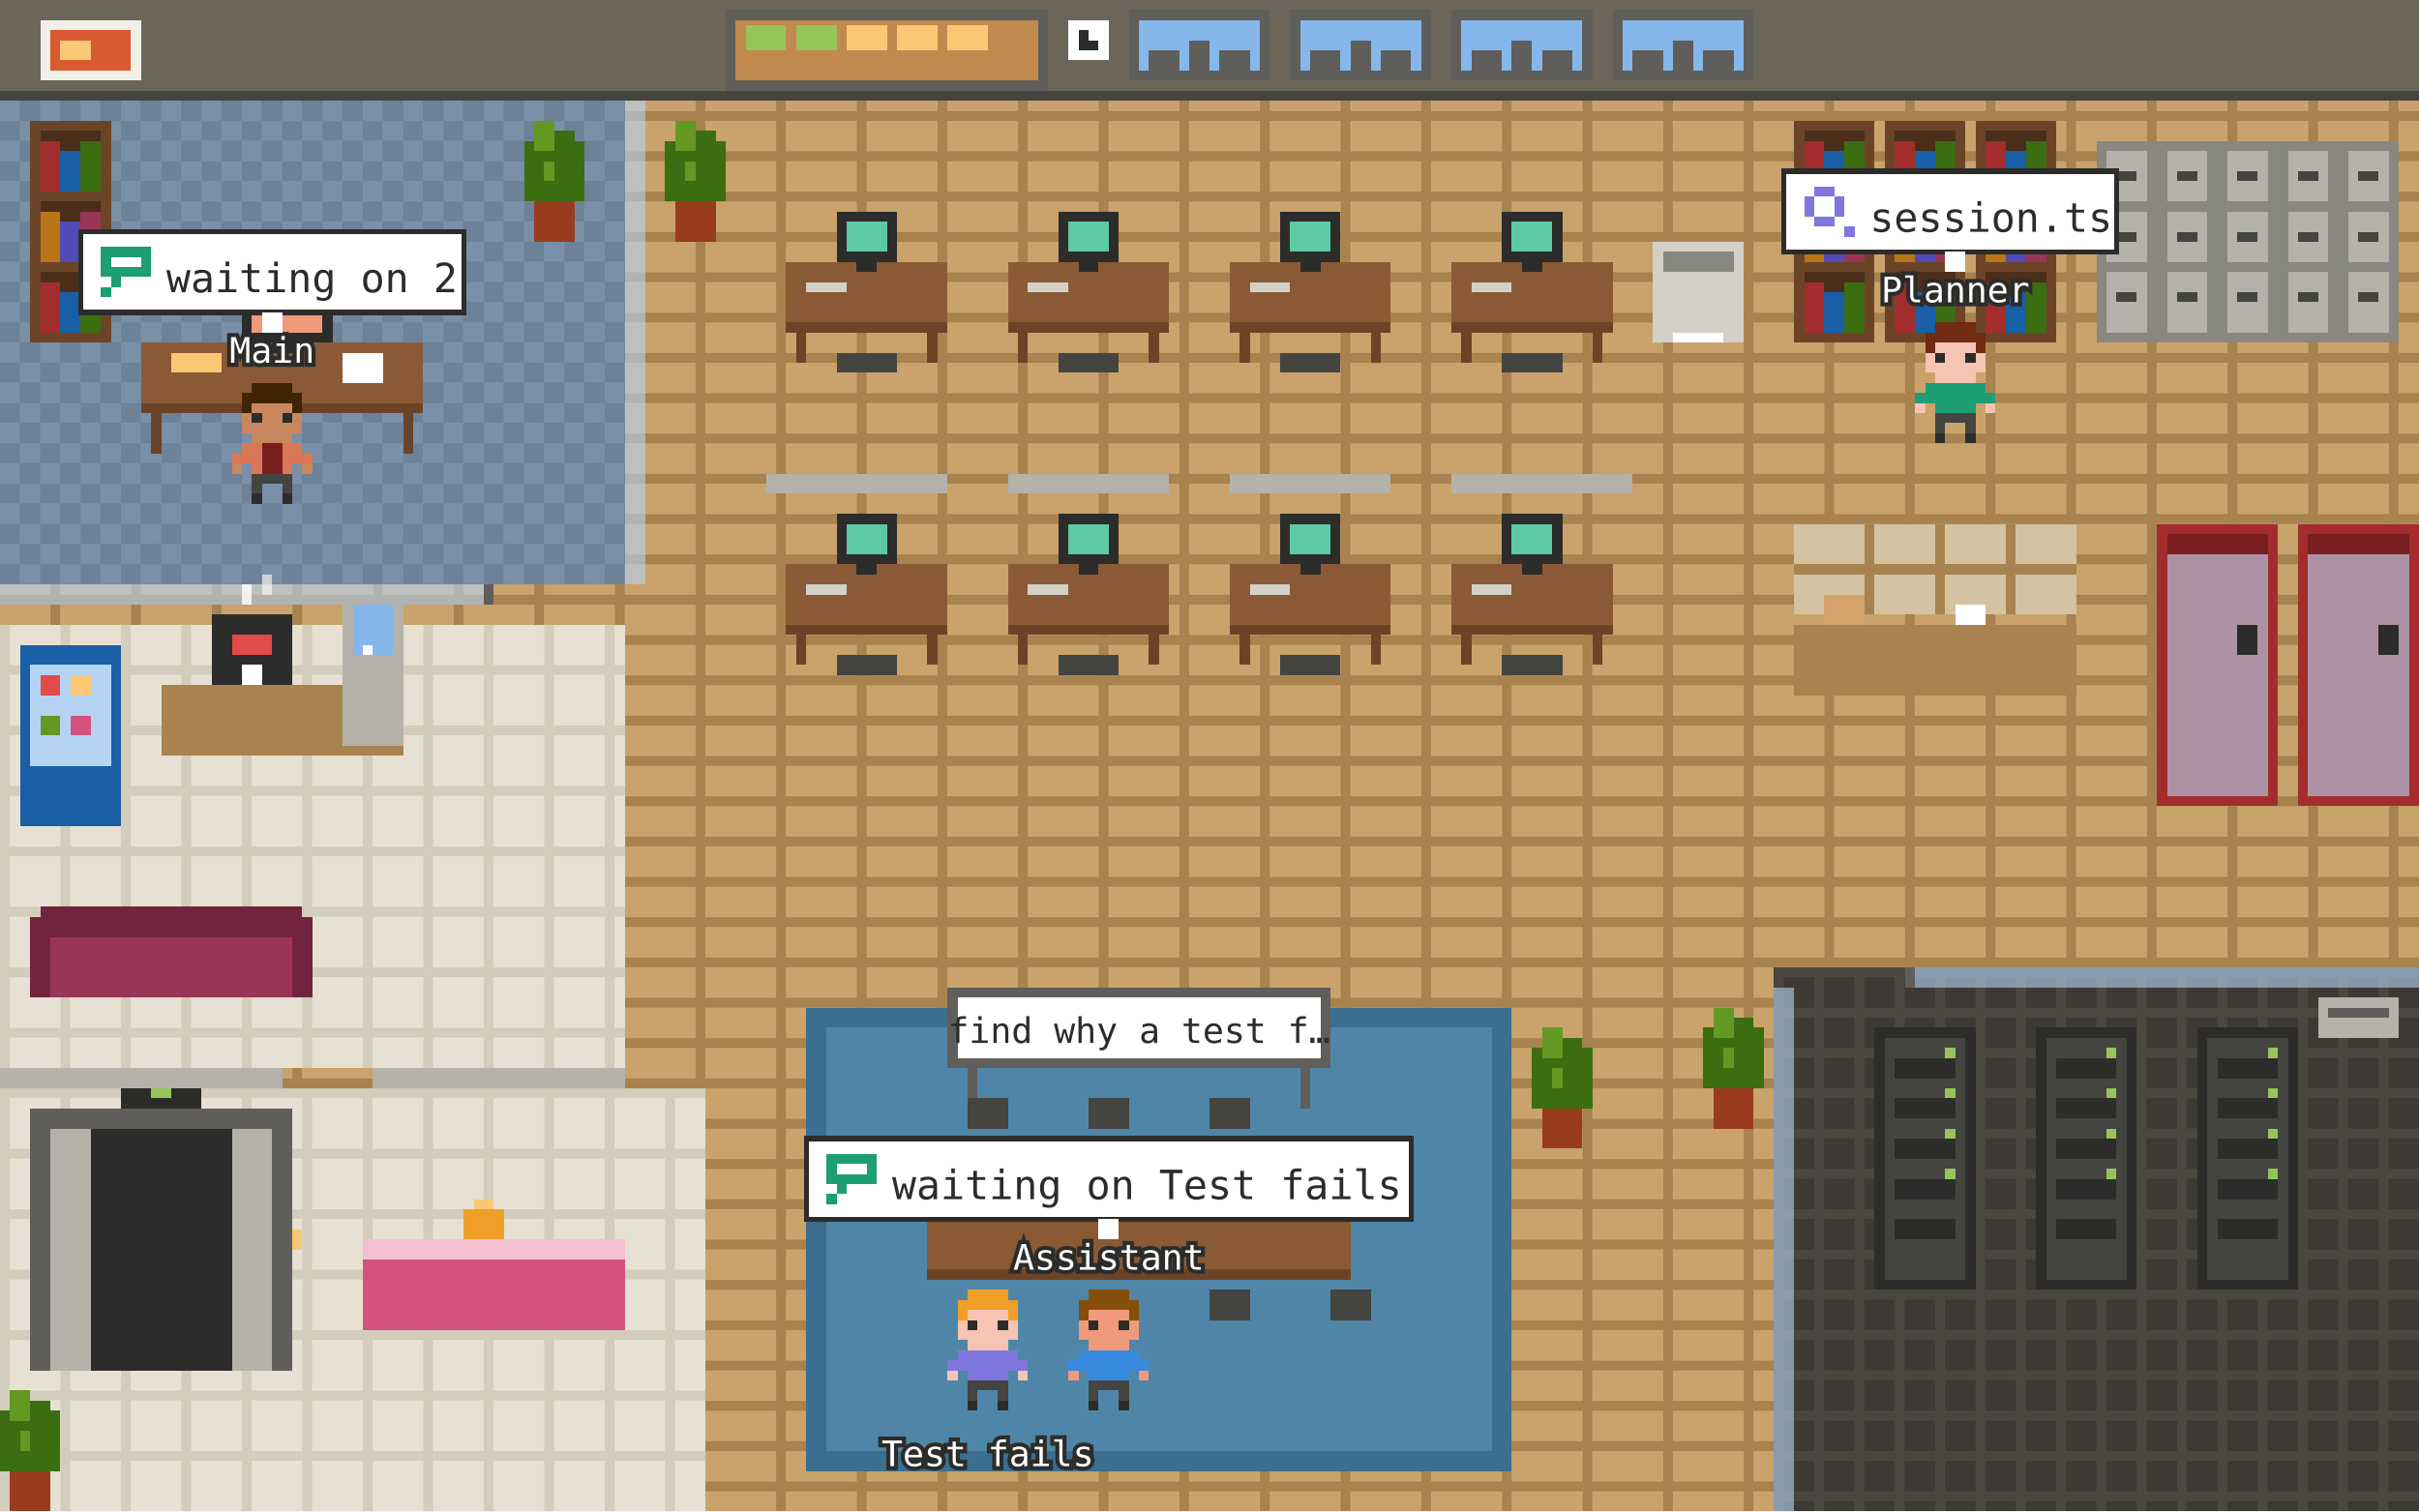
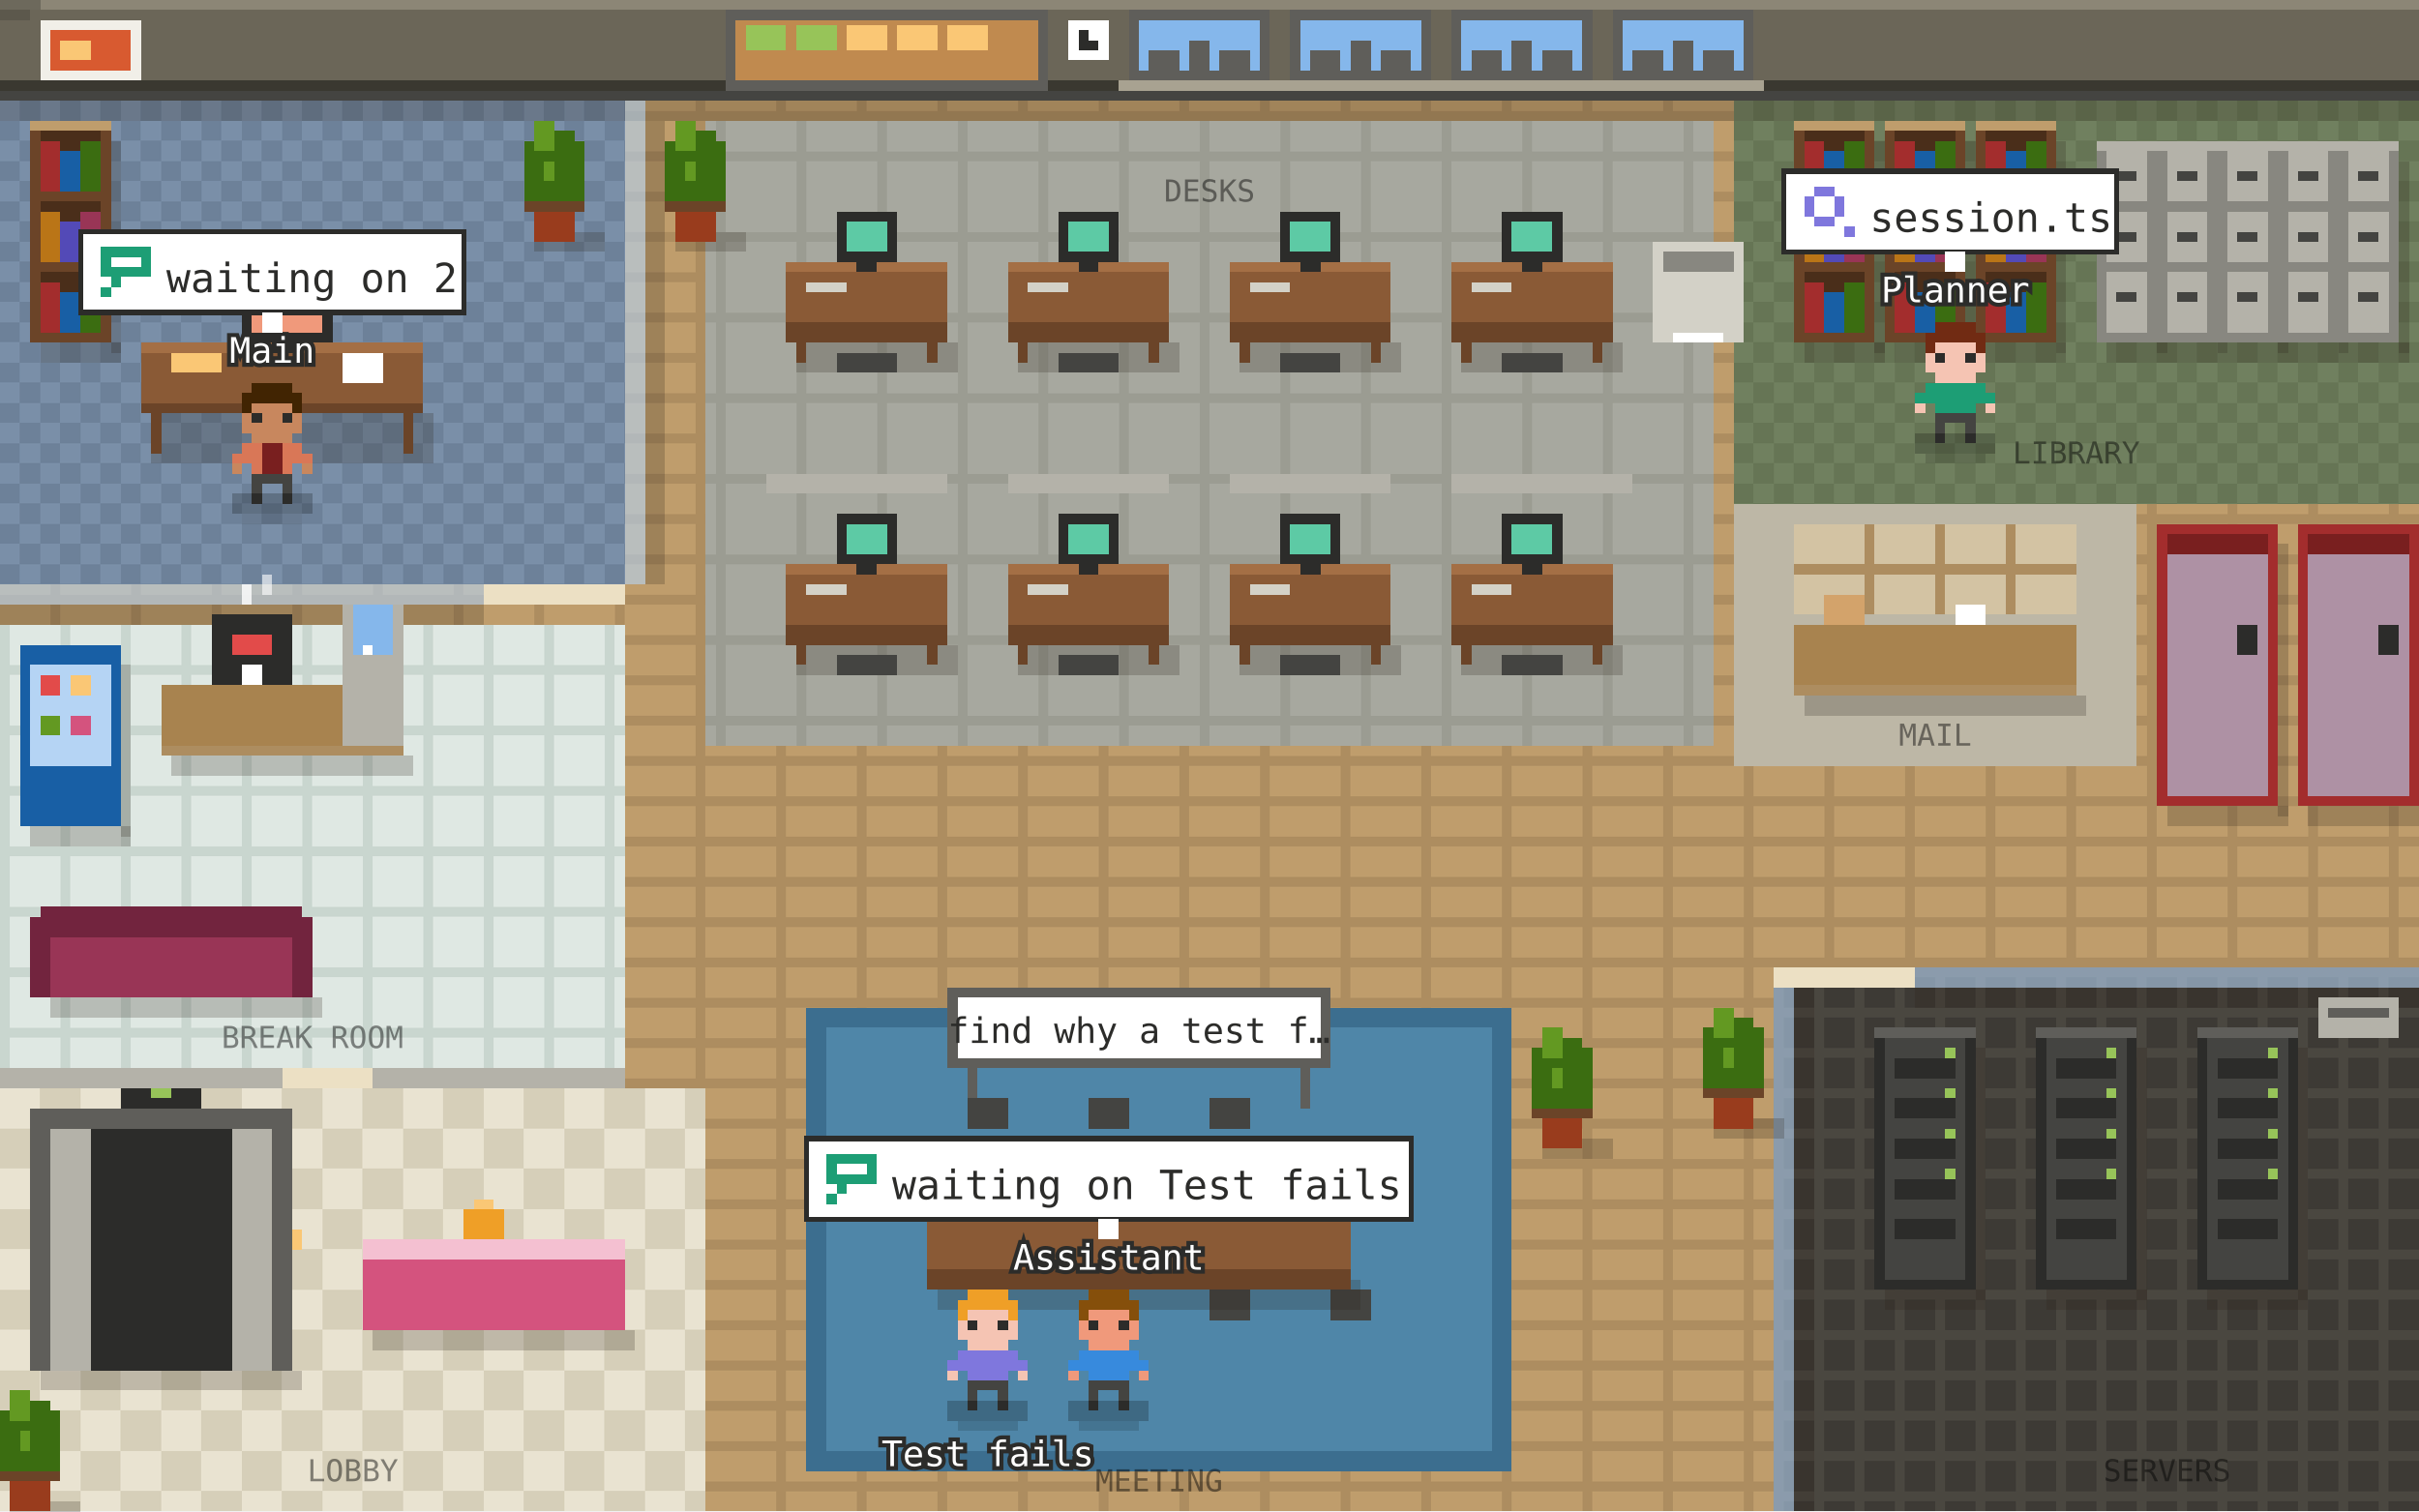
<svg xmlns="http://www.w3.org/2000/svg" viewBox="0 0 240 150" width="960" height="600" shape-rendering="crispEdges" font-family="monospace">
  <defs>
    <pattern id="po-wood" width="8" height="4" patternUnits="userSpaceOnUse">
-       <rect x="0" y="0" width="8" height="4" fill="#c9a36b" />
-       <rect x="0" y="3" width="8" height="1" fill="#a8834f" />
-       <rect x="5" y="0" width="1" height="3" fill="#a8834f" />
+       <rect x="0" y="0" width="8" height="4" fill="#bf9d6c" />
+       <rect x="0" y="3" width="8" height="1" fill="#ad8d60" />
+       <rect x="5" y="0" width="1" height="3" fill="#ad8d60" />
    </pattern>
    <pattern id="po-carpet" width="4" height="4" patternUnits="userSpaceOnUse">
      <rect x="0" y="0" width="4" height="4" fill="#7a8fa8" />
      <rect x="0" y="0" width="2" height="2" fill="#6d8199" />
      <rect x="2" y="2" width="2" height="2" fill="#6d8199" />
    </pattern>
    <pattern id="po-tile" width="6" height="6" patternUnits="userSpaceOnUse">
-       <rect x="0" y="0" width="6" height="6" fill="#e6e1d3" />
-       <rect x="0" y="0" width="6" height="1" fill="#d3cdbb" />
-       <rect x="0" y="0" width="1" height="6" fill="#d3cdbb" />
+       <rect x="0" y="0" width="6" height="6" fill="#dfe8e3" />
+       <rect x="0" y="0" width="6" height="1" fill="#c9d6cf" />
+       <rect x="0" y="0" width="1" height="6" fill="#c9d6cf" />
+     </pattern>
+     <pattern id="po-officefloor" width="8" height="8" patternUnits="userSpaceOnUse">
+       <rect x="0" y="0" width="8" height="8" fill="#a7a89f" />
+       <rect x="0" y="7" width="8" height="1" fill="#9b9c92" />
+       <rect x="7" y="0" width="1" height="8" fill="#9b9c92" />
+     </pattern>
+     <pattern id="po-libraryfloor" width="4" height="4" patternUnits="userSpaceOnUse">
+       <rect x="0" y="0" width="4" height="4" fill="#70805f" />
+       <rect x="0" y="0" width="2" height="2" fill="#667555" />
+       <rect x="2" y="2" width="2" height="2" fill="#667555" />
+     </pattern>
+     <pattern id="po-marble" width="8" height="8" patternUnits="userSpaceOnUse">
+       <rect x="0" y="0" width="8" height="8" fill="#e9e3d1" />
+       <rect x="0" y="0" width="4" height="4" fill="#d6cfb9" />
+       <rect x="4" y="4" width="4" height="4" fill="#d6cfb9" />
    </pattern>
    <pattern id="po-grate" width="4" height="4" patternUnits="userSpaceOnUse">
      <rect x="0" y="0" width="4" height="4" fill="#3d3a35" />
      <rect x="0" y="0" width="4" height="1" fill="#4a4740" />
      <rect x="0" y="0" width="1" height="4" fill="#4a4740" />
    </pattern>
    <g id="po-desk">
+       <rect x="1" y="8" width="16" height="3" fill="#2a2018" fill-opacity="0.22" />
      <rect x="0" y="0" width="16" height="6" fill="#8a5a36" />
-       <rect x="0" y="6" width="16" height="1" fill="#6b4428" />
+       <rect x="0" y="0" width="16" height="1" fill="#a46f45" />
+       <rect x="0" y="6" width="16" height="2" fill="#6b4428" />
      <rect x="1" y="7" width="1" height="3" fill="#6b4428" />
      <rect x="14" y="7" width="1" height="3" fill="#6b4428" />
      <rect x="5" y="-5" width="6" height="5" fill="#2c2c2a" />
      <rect x="6" y="-4" width="4" height="3" fill="#5dcaa5" />
      <rect x="7" y="0" width="2" height="1" fill="#2c2c2a" />
      <rect x="2" y="2" width="4" height="1" fill="#d3d1c7" />
    </g>
    <g id="po-cab">
+       <rect x="1" y="20" width="6" height="2" fill="#2a2018" fill-opacity="0.22" />
+       <rect x="6" y="2" width="1" height="19" fill="#2a2018" fill-opacity="0.22" />
      <rect x="0" y="0" width="6" height="20" fill="#888780" />
+       <rect x="0" y="0" width="6" height="1" fill="#b4b2a9" />
      <rect x="1" y="1" width="4" height="5" fill="#b4b2a9" />
      <rect x="1" y="7" width="4" height="5" fill="#b4b2a9" />
      <rect x="1" y="13" width="4" height="6" fill="#b4b2a9" />
      <rect x="2" y="3" width="2" height="1" fill="#444441" />
      <rect x="2" y="9" width="2" height="1" fill="#444441" />
      <rect x="2" y="15" width="2" height="1" fill="#444441" />
    </g>
    <g id="po-shelf">
+       <rect x="1" y="22" width="8" height="2" fill="#2a2018" fill-opacity="0.22" />
+       <rect x="8" y="2" width="1" height="21" fill="#2a2018" fill-opacity="0.22" />
      <rect x="0" y="0" width="8" height="22" fill="#6b4428" />
      <rect x="1" y="1" width="6" height="6" fill="#4a2e1a" />
      <rect x="1" y="2" width="2" height="5" fill="#a32d2d" />
      <rect x="3" y="3" width="2" height="4" fill="#185fa5" />
      <rect x="5" y="2" width="2" height="5" fill="#3b6d11" />
      <rect x="1" y="8" width="6" height="6" fill="#4a2e1a" />
      <rect x="1" y="9" width="2" height="5" fill="#ba7517" />
      <rect x="3" y="10" width="2" height="4" fill="#534ab7" />
      <rect x="5" y="9" width="2" height="5" fill="#993556" />
      <rect x="1" y="15" width="6" height="6" fill="#4a2e1a" />
      <rect x="1" y="16" width="2" height="5" fill="#a32d2d" />
      <rect x="3" y="17" width="2" height="4" fill="#185fa5" />
      <rect x="5" y="16" width="2" height="5" fill="#3b6d11" />
+       <rect x="0" y="0" width="8" height="1" fill="#bf9d6c" />
    </g>
    <g id="po-rack">
+       <rect x="1" y="26" width="10" height="2" fill="#2a2018" fill-opacity="0.22" />
+       <rect x="10" y="2" width="1" height="25" fill="#2a2018" fill-opacity="0.22" />
      <rect x="0" y="0" width="10" height="26" fill="#2c2c2a" />
+       <rect x="0" y="0" width="10" height="1" fill="#5f5e5a" />
      <rect x="1" y="1" width="8" height="24" fill="#444441" />
      <rect x="2" y="3" width="6" height="2" fill="#2c2c2a" />
      <rect x="2" y="7" width="6" height="2" fill="#2c2c2a" />
      <rect x="2" y="11" width="6" height="2" fill="#2c2c2a" />
      <rect x="2" y="15" width="6" height="2" fill="#2c2c2a" />
      <rect x="2" y="19" width="6" height="2" fill="#2c2c2a" />
    </g>
    <g id="po-plant">
+       <rect x="1" y="11" width="7" height="2" fill="#2a2018" fill-opacity="0.22" />
      <rect x="1" y="8" width="4" height="4" fill="#993c1d" />
+       <rect x="0" y="8" width="6" height="1" fill="#6b4428" />
      <rect x="0" y="2" width="6" height="6" fill="#3b6d11" />
      <rect x="1" y="0" width="2" height="3" fill="#639922" />
      <rect x="3" y="1" width="2" height="3" fill="#3b6d11" />
      <rect x="2" y="4" width="1" height="2" fill="#639922" />
    </g>
  </defs>
  <rect x="0" y="10" width="240" height="140" fill="url(#po-wood)" />
  <rect x="0" y="10" width="62" height="48" fill="url(#po-carpet)" />
  <rect x="0" y="62" width="62" height="44" fill="url(#po-tile)" />
-   <rect x="0" y="108" width="70" height="42" fill="url(#po-tile)" />
+   <rect x="0" y="108" width="70" height="42" fill="url(#po-marble)" />
+   <rect x="70" y="12" width="100" height="62" fill="url(#po-officefloor)" />
+   <rect x="172" y="10" width="68" height="40" fill="url(#po-libraryfloor)" />
+   <rect x="172" y="50" width="40" height="26" fill="#bdb7a6" />
  <rect x="176" y="96" width="64" height="54" fill="url(#po-grate)" />
  <rect x="0" y="0" width="240" height="9" fill="#6b6658" />
+   <rect x="0" y="0" width="240" height="1" fill="#8c8676" />
+   <rect x="0" y="8" width="240" height="1" fill="#3a3830" />
  <rect x="0" y="9" width="240" height="1" fill="#444441" />
+   <rect x="0" y="10" width="240" height="2" fill="#2a2018" fill-opacity="0.2" />
  <rect x="112" y="1" width="14" height="7" fill="#5f5e5a" />
  <rect x="113" y="2" width="12" height="5" fill="#85b7eb" />
+   <rect x="111" y="8" width="16" height="1" fill="#a8a291" />
  <rect x="114" y="5" width="3" height="2" fill="#5f5e5a" />
  <rect x="118" y="4" width="2" height="3" fill="#5f5e5a" />
  <rect x="121" y="5" width="3" height="2" fill="#5f5e5a" />
  <rect x="128" y="1" width="14" height="7" fill="#5f5e5a" />
  <rect x="129" y="2" width="12" height="5" fill="#85b7eb" />
+   <rect x="127" y="8" width="16" height="1" fill="#a8a291" />
  <rect x="130" y="5" width="3" height="2" fill="#5f5e5a" />
  <rect x="134" y="4" width="2" height="3" fill="#5f5e5a" />
  <rect x="137" y="5" width="3" height="2" fill="#5f5e5a" />
  <rect x="144" y="1" width="14" height="7" fill="#5f5e5a" />
  <rect x="145" y="2" width="12" height="5" fill="#85b7eb" />
+   <rect x="143" y="8" width="16" height="1" fill="#a8a291" />
  <rect x="146" y="5" width="3" height="2" fill="#5f5e5a" />
  <rect x="150" y="4" width="2" height="3" fill="#5f5e5a" />
  <rect x="153" y="5" width="3" height="2" fill="#5f5e5a" />
  <rect x="160" y="1" width="14" height="7" fill="#5f5e5a" />
  <rect x="161" y="2" width="12" height="5" fill="#85b7eb" />
+   <rect x="159" y="8" width="16" height="1" fill="#a8a291" />
  <rect x="162" y="5" width="3" height="2" fill="#5f5e5a" />
  <rect x="166" y="4" width="2" height="3" fill="#5f5e5a" />
  <rect x="169" y="5" width="3" height="2" fill="#5f5e5a" />
  <g id="po-zone-taskboard">
    <rect x="72" y="1" width="32" height="8" fill="#5f5e5a" />
    <rect x="73" y="2" width="30" height="6" fill="#c08a4f" />
  </g>
+   <rect x="64" y="12" width="2" height="46" fill="#2a2018" fill-opacity="0.22" />
+   <rect x="0" y="60" width="48" height="2" fill="#2a2018" fill-opacity="0.22" />
+   <rect x="178" y="98" width="2" height="52" fill="#2a2018" fill-opacity="0.22" />
+   <rect x="190" y="98" width="50" height="2" fill="#2a2018" fill-opacity="0.22" />
  <rect x="62" y="10" width="2" height="48" fill="#b5d4f4" fill-opacity="0.6" />
  <rect x="0" y="58" width="48" height="2" fill="#b5d4f4" fill-opacity="0.6" />
  <rect x="48" y="58" width="1" height="2" fill="#5f5e5a" />
  <rect x="176" y="98" width="2" height="52" fill="#b5d4f4" fill-opacity="0.6" />
  <rect x="190" y="96" width="50" height="2" fill="#b5d4f4" fill-opacity="0.6" />
  <rect x="189" y="96" width="1" height="2" fill="#5f5e5a" />
+   <rect x="48" y="58" width="14" height="2" fill="#ece0c4" />
+   <rect x="176" y="96" width="14" height="2" fill="#ece0c4" />
+   <rect x="28" y="106" width="9" height="2" fill="#ece0c4" />
  <rect x="0" y="106" width="28" height="2" fill="#b4b2a9" />
  <rect x="37" y="106" width="25" height="2" fill="#b4b2a9" />
  <rect x="76" y="47" width="18" height="2" fill="#b4b2a9" />
  <rect x="100" y="47" width="16" height="2" fill="#b4b2a9" />
  <rect x="122" y="47" width="16" height="2" fill="#b4b2a9" />
  <rect x="144" y="47" width="18" height="2" fill="#b4b2a9" />
  <g id="po-zone-office">
    <use href="#po-shelf" x="3" y="12" />
+     <rect x="15" y="41" width="28" height="5" fill="#2a2018" fill-opacity="0.22" />
    <rect x="14" y="34" width="28" height="6" fill="#8a5a36" />
+     <rect x="14" y="34" width="28" height="1" fill="#a46f45" />
    <rect x="14" y="40" width="28" height="1" fill="#6b4428" />
    <rect x="15" y="41" width="1" height="4" fill="#6b4428" />
    <rect x="40" y="41" width="1" height="4" fill="#6b4428" />
    <rect x="24" y="28" width="9" height="6" fill="#2c2c2a" />
    <rect x="25" y="29" width="7" height="4" fill="#f0997b" />
    <rect x="27" y="34" width="3" height="1" fill="#2c2c2a" />
    <rect x="17" y="35" width="5" height="2" fill="#fac775" />
    <rect x="34" y="35" width="4" height="3" fill="#ffffff" />
    <use href="#po-plant" x="52" y="12" />
  </g>
  <g id="po-zone-desk">
    <use href="#po-desk" x="78" y="26" />
    <rect x="83" y="35" width="6" height="2" fill="#444441" />
    <use href="#po-desk" x="100" y="26" />
    <rect x="105" y="35" width="6" height="2" fill="#444441" />
    <use href="#po-desk" x="122" y="26" />
    <rect x="127" y="35" width="6" height="2" fill="#444441" />
    <use href="#po-desk" x="144" y="26" />
    <rect x="149" y="35" width="6" height="2" fill="#444441" />
    <use href="#po-desk" x="78" y="56" />
    <rect x="83" y="65" width="6" height="2" fill="#444441" />
    <use href="#po-desk" x="100" y="56" />
    <rect x="105" y="65" width="6" height="2" fill="#444441" />
    <use href="#po-desk" x="122" y="56" />
    <rect x="127" y="65" width="6" height="2" fill="#444441" />
    <use href="#po-desk" x="144" y="56" />
    <rect x="149" y="65" width="6" height="2" fill="#444441" />
    <rect x="164" y="24" width="9" height="10" fill="#d3d1c7" />
    <rect x="165" y="25" width="7" height="2" fill="#888780" />
    <rect x="166" y="33" width="5" height="1" fill="#ffffff" />
  </g>
  <g id="po-zone-library">
    <use href="#po-shelf" x="178" y="12" />
    <use href="#po-shelf" x="187" y="12" />
    <use href="#po-shelf" x="196" y="12" />
    <use href="#po-cab" x="208" y="14" />
    <use href="#po-cab" x="214" y="14" />
    <use href="#po-cab" x="220" y="14" />
    <use href="#po-cab" x="226" y="14" />
    <use href="#po-cab" x="232" y="14" />
  </g>
  <g id="po-zone-mailroom">
+     <rect x="179" y="69" width="28" height="2" fill="#2a2018" fill-opacity="0.22" />
    <rect x="178" y="52" width="28" height="9" fill="#d3c3a3" />
-     <rect x="185" y="52" width="1" height="9" fill="#a8834f" />
-     <rect x="192" y="52" width="1" height="9" fill="#a8834f" />
-     <rect x="199" y="52" width="1" height="9" fill="#a8834f" />
-     <rect x="178" y="56" width="28" height="1" fill="#a8834f" />
+     <rect x="185" y="52" width="1" height="9" fill="#ad8d60" />
+     <rect x="192" y="52" width="1" height="9" fill="#ad8d60" />
+     <rect x="199" y="52" width="1" height="9" fill="#ad8d60" />
+     <rect x="178" y="56" width="28" height="1" fill="#ad8d60" />
    <rect x="178" y="62" width="28" height="6" fill="#a8834f" />
-     <rect x="178" y="68" width="28" height="1" fill="#a8834f" />
+     <rect x="178" y="68" width="28" height="1" fill="#ad8d60" />
    <rect x="181" y="59" width="4" height="3" fill="#d3a36b" />
    <rect x="194" y="60" width="3" height="2" fill="#ffffff" />
  </g>
  <g id="po-zone-phone">
+     <rect x="215" y="80" width="12" height="2" fill="#2a2018" fill-opacity="0.22" />
+     <rect x="226" y="54" width="1" height="27" fill="#2a2018" fill-opacity="0.22" />
    <rect x="214" y="52" width="12" height="28" fill="#a32d2d" />
    <rect x="215" y="55" width="10" height="24" fill="#b5d4f4" fill-opacity="0.6" />
    <rect x="215" y="53" width="10" height="2" fill="#791f1f" />
    <rect x="222" y="62" width="2" height="3" fill="#2c2c2a" />
+     <rect x="229" y="80" width="12" height="2" fill="#2a2018" fill-opacity="0.22" />
+     <rect x="240" y="54" width="1" height="27" fill="#2a2018" fill-opacity="0.22" />
    <rect x="228" y="52" width="12" height="28" fill="#a32d2d" />
    <rect x="229" y="55" width="10" height="24" fill="#b5d4f4" fill-opacity="0.6" />
    <rect x="229" y="53" width="10" height="2" fill="#791f1f" />
    <rect x="236" y="62" width="2" height="3" fill="#2c2c2a" />
  </g>
  <g id="po-zone-server">
    <use href="#po-rack" x="186" y="102" />
    <rect x="193" y="104" width="1" height="1" fill="#97c459">
      <animate attributeName="fill" values="#97c459;#27500a;#97c459" dur="0.50s" repeatCount="indefinite" />
    </rect>
    <rect x="193" y="108" width="1" height="1" fill="#97c459">
      <animate attributeName="fill" values="#97c459;#27500a;#97c459" dur="0.73s" repeatCount="indefinite" />
    </rect>
    <rect x="193" y="112" width="1" height="1" fill="#97c459">
      <animate attributeName="fill" values="#97c459;#27500a;#97c459" dur="0.96s" repeatCount="indefinite" />
    </rect>
    <rect x="193" y="116" width="1" height="1" fill="#97c459">
      <animate attributeName="fill" values="#97c459;#27500a;#97c459" dur="1.19s" repeatCount="indefinite" />
    </rect>
    <use href="#po-rack" x="202" y="102" />
    <rect x="209" y="104" width="1" height="1" fill="#97c459">
      <animate attributeName="fill" values="#97c459;#27500a;#97c459" dur="1.42s" repeatCount="indefinite" />
    </rect>
    <rect x="209" y="108" width="1" height="1" fill="#97c459">
      <animate attributeName="fill" values="#97c459;#27500a;#97c459" dur="0.50s" repeatCount="indefinite" />
    </rect>
    <rect x="209" y="112" width="1" height="1" fill="#97c459">
      <animate attributeName="fill" values="#97c459;#27500a;#97c459" dur="0.73s" repeatCount="indefinite" />
    </rect>
    <rect x="209" y="116" width="1" height="1" fill="#97c459">
      <animate attributeName="fill" values="#97c459;#27500a;#97c459" dur="0.96s" repeatCount="indefinite" />
    </rect>
    <use href="#po-rack" x="218" y="102" />
    <rect x="225" y="104" width="1" height="1" fill="#97c459">
      <animate attributeName="fill" values="#97c459;#27500a;#97c459" dur="1.19s" repeatCount="indefinite" />
    </rect>
    <rect x="225" y="108" width="1" height="1" fill="#97c459">
      <animate attributeName="fill" values="#97c459;#27500a;#97c459" dur="1.42s" repeatCount="indefinite" />
    </rect>
    <rect x="225" y="112" width="1" height="1" fill="#97c459">
      <animate attributeName="fill" values="#97c459;#27500a;#97c459" dur="0.50s" repeatCount="indefinite" />
    </rect>
    <rect x="225" y="116" width="1" height="1" fill="#97c459">
      <animate attributeName="fill" values="#97c459;#27500a;#97c459" dur="0.73s" repeatCount="indefinite" />
    </rect>
    <rect x="230" y="99" width="8" height="4" fill="#b4b2a9" />
    <rect x="231" y="100" width="6" height="1" fill="#5f5e5a" />
  </g>
  <g id="po-zone-meeting">
    <rect x="80" y="100" width="70" height="46" fill="#3c6e8f" />
    <rect x="82" y="102" width="66" height="42" fill="#4f86a8" />
    <rect x="94" y="98" width="38" height="8" fill="#5f5e5a" />
    <rect x="95" y="99" width="36" height="6" fill="#ffffff" />
    <rect x="96" y="106" width="1" height="4" fill="#5f5e5a" />
    <rect x="129" y="106" width="1" height="4" fill="#5f5e5a" />
    <rect x="96" y="109" width="4" height="3" fill="#444441" />
    <rect x="108" y="109" width="4" height="3" fill="#444441" />
    <rect x="120" y="109" width="4" height="3" fill="#444441" />
    <rect x="96" y="128" width="4" height="3" fill="#444441" />
    <rect x="108" y="128" width="4" height="3" fill="#444441" />
    <rect x="120" y="128" width="4" height="3" fill="#444441" />
    <rect x="132" y="128" width="4" height="3" fill="#444441" />
+     <rect x="93" y="127" width="42" height="3" fill="#2a2018" fill-opacity="0.22" />
    <rect x="92" y="116" width="42" height="10" fill="#8a5a36" />
-     <rect x="92" y="126" width="42" height="1" fill="#6b4428" />
+     <rect x="92" y="116" width="42" height="1" fill="#a46f45" />
+     <rect x="92" y="126" width="42" height="2" fill="#6b4428" />
  </g>
  <g id="po-zone-breakroom">
+     <rect x="3" y="82" width="10" height="2" fill="#2a2018" fill-opacity="0.22" />
+     <rect x="12" y="66" width="1" height="17" fill="#2a2018" fill-opacity="0.22" />
+     <rect x="17" y="75" width="24" height="2" fill="#2a2018" fill-opacity="0.22" />
    <rect x="2" y="64" width="10" height="18" fill="#185fa5" />
    <rect x="3" y="66" width="8" height="10" fill="#b5d4f4" />
    <rect x="4" y="67" width="2" height="2" fill="#e24b4a" />
    <rect x="7" y="67" width="2" height="2" fill="#fac775" />
    <rect x="4" y="71" width="2" height="2" fill="#639922" />
    <rect x="7" y="71" width="2" height="2" fill="#d4537e" />
    <rect x="16" y="68" width="24" height="6" fill="#a8834f" />
-     <rect x="16" y="74" width="24" height="1" fill="#a8834f" />
+     <rect x="16" y="74" width="24" height="1" fill="#ad8d60" />
    <rect x="21" y="61" width="8" height="7" fill="#2c2c2a" />
    <rect x="23" y="63" width="4" height="2" fill="#e24b4a" />
    <rect x="24" y="66" width="2" height="2" fill="#ffffff" />
    <rect x="34" y="60" width="6" height="14" fill="#b4b2a9" />
    <rect x="35" y="60" width="4" height="5" fill="#85b7eb" />
+     <rect x="5" y="99" width="27" height="2" fill="#2a2018" fill-opacity="0.22" />
    <rect x="4" y="90" width="26" height="3" fill="#72243e" />
    <rect x="4" y="93" width="26" height="6" fill="#993556" />
    <rect x="3" y="91" width="2" height="8" fill="#72243e" />
    <rect x="29" y="91" width="2" height="8" fill="#72243e" />
  </g>
  <g id="po-zone-elevator">
+     <rect x="4" y="136" width="26" height="2" fill="#2a2018" fill-opacity="0.22" />
    <rect x="3" y="110" width="26" height="26" fill="#5f5e5a" />
    <rect x="5" y="112" width="11" height="24" fill="#b4b2a9" />
    <rect x="16" y="112" width="11" height="24" fill="#b4b2a9" />
    <rect x="15" y="112" width="2" height="24" fill="#5f5e5a" />
    <rect x="12" y="108" width="8" height="2" fill="#2c2c2a" />
    <rect x="15" y="108" width="2" height="1" fill="#97c459" />
    <rect x="29" y="122" width="1" height="2" fill="#fac775" />
  </g>
  <g id="po-zone-reception">
+     <rect x="37" y="132" width="26" height="2" fill="#2a2018" fill-opacity="0.22" />
    <rect x="36" y="123" width="26" height="2" fill="#f4c0d1" />
    <rect x="36" y="125" width="26" height="7" fill="#d4537e" />
    <rect x="46" y="120" width="4" height="3" fill="#ef9f27" />
    <rect x="47" y="119" width="2" height="1" fill="#fac775" />
+   </g>
+   <g id="po-labels">
+     <text x="120" y="20" font-size="3" text-anchor="middle" fill="#000000" fill-opacity="0.45">DESKS</text>
+     <text x="206" y="46" font-size="3" text-anchor="middle" fill="#000000" fill-opacity="0.45">LIBRARY</text>
+     <text x="192" y="74" font-size="3" text-anchor="middle" fill="#000000" fill-opacity="0.45">MAIL</text>
+     <text x="215" y="147" font-size="3" text-anchor="middle" fill="#000000" fill-opacity="0.45">SERVERS</text>
+     <text x="115" y="148" font-size="3" text-anchor="middle" fill="#000000" fill-opacity="0.45">MEETING</text>
+     <text x="31" y="104" font-size="3" text-anchor="middle" fill="#000000" fill-opacity="0.45">BREAK ROOM</text>
+     <text x="35" y="147" font-size="3" text-anchor="middle" fill="#000000" fill-opacity="0.45">LOBBY</text>
  </g>
  <g id="po-decor">
    <use href="#po-plant" x="66" y="12" />
    <use href="#po-plant" x="152" y="102" />
    <use href="#po-plant" x="169" y="100" />
    <use href="#po-plant" x="0" y="138" />
    <rect x="4" y="2" width="10" height="6" fill="#f1efe8" />
    <rect x="5" y="3" width="8" height="4" fill="#d85a30" />
    <rect x="6" y="4" width="3" height="2" fill="#fac775" />
    <rect x="106" y="2" width="4" height="4" fill="#ffffff" />
    <rect x="107" y="3" width="1" height="2" fill="#2c2c2a" />
    <rect x="108" y="4" width="1" height="1" fill="#2c2c2a" />
    <g>
      <rect x="24" y="58" width="1" height="2" fill="#ffffff" fill-opacity="0.8" />
      <rect x="26" y="57" width="1" height="2" fill="#ffffff" fill-opacity="0.6" />
      <animateTransform attributeName="transform" type="translate" values="0,1;0,-2" dur="1.2s" repeatCount="indefinite" />
      <animate attributeName="opacity" values="1;0" dur="1.2s" repeatCount="indefinite" />
    </g>
    <rect x="36" y="64" width="1" height="1" fill="#ffffff">
      <animate attributeName="y" values="64;60" dur="2s" repeatCount="indefinite" />
    </rect>
  </g>
  <text x="113" y="103.5" font-size="3.5" text-anchor="middle" fill="#2c2c2a">find why a test f…</text>
  <rect x="74" y="2.5" width="4" height="2.5" fill="#97c459" />
  <rect x="79" y="2.5" width="4" height="2.5" fill="#97c459" />
  <rect x="84" y="2.5" width="4" height="2.5" fill="#fac775" />
  <rect x="89" y="2.5" width="4" height="2.5" fill="#fac775" />
  <rect x="94" y="2.5" width="4" height="2.5" fill="#fac775" />
  <rect x="9" y="112" width="14" height="24" fill="#2c2c2a" />
  <g id="agent-plan-1" transform="translate(194,44)">
    <g>
+       <rect x="-4" y="-1" width="8" height="2" fill="#000000" fill-opacity="0.22" />
+       <rect x="-3" y="1" width="6" height="1" fill="#000000" fill-opacity="0.14" />
      <g transform="translate(-4,-12)">
        <rect x="2" y="0" width="4" height="1" fill="#712b13" />
        <rect x="1" y="1" width="6" height="1" fill="#712b13" />
        <rect x="1" y="2" width="1" height="1" fill="#712b13" />
        <rect x="2" y="2" width="4" height="1" fill="#f5c4b3" />
        <rect x="6" y="2" width="1" height="1" fill="#712b13" />
        <rect x="1" y="3" width="1" height="1" fill="#f5c4b3" />
        <rect x="2" y="3" width="1" height="1" fill="#2c2c2a" />
        <rect x="3" y="3" width="2" height="1" fill="#f5c4b3" />
        <rect x="5" y="3" width="1" height="1" fill="#2c2c2a" />
        <rect x="6" y="3" width="1" height="1" fill="#f5c4b3" />
        <rect x="1" y="4" width="6" height="1" fill="#f5c4b3" />
        <rect x="2" y="5" width="4" height="1" fill="#f5c4b3" />
        <rect x="1" y="6" width="6" height="1" fill="#1d9e75" />
        <rect x="0" y="7" width="8" height="1" fill="#1d9e75" />
        <rect x="0" y="8" width="1" height="1" fill="#f5c4b3" />
        <rect x="2" y="8" width="4" height="1" fill="#1d9e75" />
        <rect x="7" y="8" width="1" height="1" fill="#f5c4b3" />
        <rect x="2" y="9" width="4" height="1" fill="#444441" />
        <rect x="2" y="10" width="1" height="1" fill="#444441" />
        <rect x="2" y="11" width="1" height="1" fill="#2c2c2a" />
        <rect x="5" y="10" width="1" height="1" fill="#444441" />
        <rect x="5" y="11" width="1" height="1" fill="#2c2c2a" />
      </g>
      <animateTransform attributeName="transform" type="translate" values="0,0;0,-0.6;0,0" dur="0.7s" repeatCount="indefinite" />
    </g>
    <text x="0" y="-14" font-size="3.5" text-anchor="middle" fill="#ffffff" stroke="#2c2c2a" stroke-width="0.8" paint-order="stroke">Planner</text>
    <g transform="translate(-17,-27)">
      <rect x="0" y="0" width="33" height="8" fill="#ffffff" stroke="#2c2c2a" stroke-width="0.5" />
      <rect x="16" y="8" width="2" height="2" fill="#ffffff" />
      <rect x="3" y="1.5" width="2" height="1" fill="#7f77dd" />
      <rect x="2" y="2.5" width="1" height="1" fill="#7f77dd" />
      <rect x="5" y="2.5" width="1" height="1" fill="#7f77dd" />
      <rect x="2" y="3.5" width="1" height="1" fill="#7f77dd" />
      <rect x="5" y="3.5" width="1" height="1" fill="#7f77dd" />
      <rect x="3" y="4.5" width="2" height="1" fill="#7f77dd" />
      <rect x="6" y="5.5" width="1" height="1" fill="#7f77dd" />
      <text x="8.5" y="6" font-size="4" fill="#2c2c2a">session.ts</text>
    </g>
  </g>
  <g id="agent-main" transform="translate(27,50)">
+     <rect x="-4" y="-1" width="8" height="2" fill="#000000" fill-opacity="0.22" />
+     <rect x="-3" y="1" width="6" height="1" fill="#000000" fill-opacity="0.14" />
    <g transform="translate(-4,-12)">
      <rect x="2" y="0" width="4" height="1" fill="#412402" />
      <rect x="1" y="1" width="6" height="1" fill="#412402" />
      <rect x="1" y="2" width="1" height="1" fill="#412402" />
      <rect x="2" y="2" width="4" height="1" fill="#c8875e" />
      <rect x="6" y="2" width="1" height="1" fill="#412402" />
      <rect x="1" y="3" width="1" height="1" fill="#c8875e" />
      <rect x="2" y="3" width="1" height="1" fill="#2c2c2a" />
      <rect x="3" y="3" width="2" height="1" fill="#c8875e" />
      <rect x="5" y="3" width="1" height="1" fill="#2c2c2a" />
      <rect x="6" y="3" width="1" height="1" fill="#c8875e" />
      <rect x="1" y="4" width="6" height="1" fill="#c8875e" />
      <rect x="2" y="5" width="4" height="1" fill="#c8875e" />
      <rect x="1" y="6" width="2" height="1" fill="#d97757" />
      <rect x="3" y="6" width="2" height="1" fill="#791f1f" />
      <rect x="5" y="6" width="2" height="1" fill="#d97757" />
      <rect x="0" y="7" width="3" height="1" fill="#d97757" />
      <rect x="3" y="7" width="2" height="1" fill="#791f1f" />
      <rect x="5" y="7" width="3" height="1" fill="#d97757" />
      <rect x="0" y="8" width="1" height="1" fill="#c8875e" />
      <rect x="2" y="8" width="1" height="1" fill="#d97757" />
      <rect x="3" y="8" width="2" height="1" fill="#791f1f" />
      <rect x="5" y="8" width="1" height="1" fill="#d97757" />
      <rect x="7" y="8" width="1" height="1" fill="#c8875e" />
      <rect x="2" y="9" width="4" height="1" fill="#444441" />
      <rect x="2" y="10" width="1" height="1" fill="#444441" />
      <rect x="2" y="11" width="1" height="1" fill="#2c2c2a" />
      <rect x="5" y="10" width="1" height="1" fill="#444441" />
      <rect x="5" y="11" width="1" height="1" fill="#2c2c2a" />
    </g>
    <text x="0" y="-14" font-size="3.5" text-anchor="middle" fill="#ffffff" stroke="#2c2c2a" stroke-width="0.8" paint-order="stroke">Main</text>
    <g transform="translate(-19,-27)">
      <rect x="0" y="0" width="38" height="8" fill="#ffffff" stroke="#2c2c2a" stroke-width="0.5" />
      <rect x="18" y="8" width="2" height="2" fill="#ffffff" />
      <rect x="2" y="1.5" width="5" height="1" fill="#1d9e75" />
      <rect x="2" y="2.5" width="1" height="1" fill="#1d9e75" />
      <rect x="6" y="2.5" width="1" height="1" fill="#1d9e75" />
      <rect x="2" y="3.5" width="5" height="1" fill="#1d9e75" />
      <rect x="3" y="4.5" width="1" height="1" fill="#1d9e75" />
      <rect x="2" y="5.5" width="1" height="1" fill="#1d9e75" />
      <text x="8.5" y="6" font-size="4" fill="#2c2c2a">waiting on 2</text>
    </g>
  </g>
  <g id="agent-explore-1">
    <set attributeName="visibility" to="hidden" begin="4771ms" />
    <animateMotion dur="4771ms" fill="freeze" path="M172,74 L172,88 L55,88 L55,62 L55,50 L36,50 L55,50 L55,62 L55,88 L32,88 L32,138 L16,138" />
+     <rect x="-4" y="-1" width="8" height="2" fill="#000000" fill-opacity="0.22" />
+     <rect x="-3" y="1" width="6" height="1" fill="#000000" fill-opacity="0.14" />
    <g transform="translate(-4,-12)">
      <rect x="2" y="0" width="4" height="1" fill="#412402" />
      <rect x="1" y="1" width="6" height="1" fill="#412402" />
      <rect x="1" y="2" width="1" height="1" fill="#412402" />
      <rect x="2" y="2" width="4" height="1" fill="#f5c4b3" />
      <rect x="6" y="2" width="1" height="1" fill="#412402" />
      <rect x="1" y="3" width="1" height="1" fill="#f5c4b3" />
      <rect x="2" y="3" width="1" height="1" fill="#2c2c2a" />
      <rect x="3" y="3" width="2" height="1" fill="#f5c4b3" />
      <rect x="5" y="3" width="1" height="1" fill="#2c2c2a" />
      <rect x="6" y="3" width="1" height="1" fill="#f5c4b3" />
      <rect x="1" y="4" width="6" height="1" fill="#f5c4b3" />
      <rect x="2" y="5" width="4" height="1" fill="#f5c4b3" />
      <rect x="1" y="6" width="6" height="1" fill="#7f77dd" />
      <rect x="0" y="7" width="8" height="1" fill="#7f77dd" />
      <rect x="0" y="8" width="1" height="1" fill="#f5c4b3" />
      <rect x="2" y="8" width="4" height="1" fill="#7f77dd" />
      <rect x="7" y="8" width="1" height="1" fill="#f5c4b3" />
      <rect x="2" y="9" width="4" height="1" fill="#444441" />
      <g>
        <rect x="2" y="10" width="1" height="1" fill="#444441" />
        <rect x="2" y="11" width="1" height="1" fill="#2c2c2a" />
        <animateTransform attributeName="transform" type="translate" values="0,0;0,-1;0,0" dur="0.3s" begin="0s" repeatDur="4771ms" />
      </g>
      <g>
        <rect x="5" y="10" width="1" height="1" fill="#444441" />
        <rect x="5" y="11" width="1" height="1" fill="#2c2c2a" />
        <animateTransform attributeName="transform" type="translate" values="0,0;0,-1;0,0" dur="0.3s" begin="0.15s" repeatDur="4771ms" />
      </g>
    </g>
    <g>
      <rect x="-1" y="-5" width="2" height="1" fill="#ba7517" />
      <rect x="-1" y="-4" width="5" height="1" fill="#fac775" />
      <rect x="-1" y="-3" width="5" height="1" fill="#fac775" />
      <rect x="-1" y="-2" width="5" height="1" fill="#fac775" />
      <set attributeName="visibility" to="hidden" begin="2685ms" />
    </g>
    <text x="0" y="-14" font-size="3.5" text-anchor="middle" fill="#ffffff" stroke="#2c2c2a" stroke-width="0.8" paint-order="stroke">Researcher</text>
  </g>
  <g id="agent-tester-1" transform="translate(110,140)">
+     <rect x="-4" y="-1" width="8" height="2" fill="#000000" fill-opacity="0.22" />
+     <rect x="-3" y="1" width="6" height="1" fill="#000000" fill-opacity="0.14" />
    <g transform="translate(-4,-12)">
      <rect x="2" y="0" width="4" height="1" fill="#854f0b" />
      <rect x="1" y="1" width="6" height="1" fill="#854f0b" />
      <rect x="1" y="2" width="1" height="1" fill="#854f0b" />
      <rect x="2" y="2" width="4" height="1" fill="#f0997b" />
      <rect x="6" y="2" width="1" height="1" fill="#854f0b" />
      <rect x="1" y="3" width="1" height="1" fill="#f0997b" />
      <rect x="2" y="3" width="1" height="1" fill="#2c2c2a" />
      <rect x="3" y="3" width="2" height="1" fill="#f0997b" />
      <rect x="5" y="3" width="1" height="1" fill="#2c2c2a" />
      <rect x="6" y="3" width="1" height="1" fill="#f0997b" />
      <rect x="1" y="4" width="6" height="1" fill="#f0997b" />
      <rect x="2" y="5" width="4" height="1" fill="#f0997b" />
      <rect x="1" y="6" width="6" height="1" fill="#378add" />
      <rect x="0" y="7" width="8" height="1" fill="#378add" />
      <rect x="0" y="8" width="1" height="1" fill="#f0997b" />
      <rect x="2" y="8" width="4" height="1" fill="#378add" />
      <rect x="7" y="8" width="1" height="1" fill="#f0997b" />
      <rect x="2" y="9" width="4" height="1" fill="#444441" />
      <rect x="2" y="10" width="1" height="1" fill="#444441" />
      <rect x="2" y="11" width="1" height="1" fill="#2c2c2a" />
      <rect x="5" y="10" width="1" height="1" fill="#444441" />
      <rect x="5" y="11" width="1" height="1" fill="#2c2c2a" />
    </g>
    <text x="0" y="-14" font-size="3.5" text-anchor="middle" fill="#ffffff" stroke="#2c2c2a" stroke-width="0.8" paint-order="stroke">Assistant</text>
    <g transform="translate(-30,-27)">
      <rect x="0" y="0" width="60" height="8" fill="#ffffff" stroke="#2c2c2a" stroke-width="0.5" />
      <rect x="29" y="8" width="2" height="2" fill="#ffffff" />
      <rect x="2" y="1.5" width="5" height="1" fill="#1d9e75" />
      <rect x="2" y="2.5" width="1" height="1" fill="#1d9e75" />
      <rect x="6" y="2.5" width="1" height="1" fill="#1d9e75" />
      <rect x="2" y="3.5" width="5" height="1" fill="#1d9e75" />
      <rect x="3" y="4.5" width="1" height="1" fill="#1d9e75" />
      <rect x="2" y="5.5" width="1" height="1" fill="#1d9e75" />
      <text x="8.5" y="6" font-size="4" fill="#2c2c2a">waiting on Test fails</text>
    </g>
  </g>
  <g id="agent-digger-1" transform="translate(98,140)">
+     <rect x="-4" y="-1" width="8" height="2" fill="#000000" fill-opacity="0.22" />
+     <rect x="-3" y="1" width="6" height="1" fill="#000000" fill-opacity="0.14" />
    <g transform="translate(-4,-12)">
      <rect x="2" y="0" width="4" height="1" fill="#ef9f27" />
      <rect x="1" y="1" width="6" height="1" fill="#ef9f27" />
      <rect x="1" y="2" width="1" height="1" fill="#ef9f27" />
      <rect x="2" y="2" width="4" height="1" fill="#f5c4b3" />
      <rect x="6" y="2" width="1" height="1" fill="#ef9f27" />
      <rect x="1" y="3" width="1" height="1" fill="#f5c4b3" />
      <rect x="2" y="3" width="1" height="1" fill="#2c2c2a" />
      <rect x="3" y="3" width="2" height="1" fill="#f5c4b3" />
      <rect x="5" y="3" width="1" height="1" fill="#2c2c2a" />
      <rect x="6" y="3" width="1" height="1" fill="#f5c4b3" />
      <rect x="1" y="4" width="6" height="1" fill="#f5c4b3" />
      <rect x="2" y="5" width="4" height="1" fill="#f5c4b3" />
      <rect x="1" y="6" width="6" height="1" fill="#7f77dd" />
      <rect x="0" y="7" width="8" height="1" fill="#7f77dd" />
      <rect x="0" y="8" width="1" height="1" fill="#f5c4b3" />
      <rect x="2" y="8" width="4" height="1" fill="#7f77dd" />
      <rect x="7" y="8" width="1" height="1" fill="#f5c4b3" />
      <rect x="2" y="9" width="4" height="1" fill="#444441" />
      <rect x="2" y="10" width="1" height="1" fill="#444441" />
      <rect x="2" y="11" width="1" height="1" fill="#2c2c2a" />
      <rect x="5" y="10" width="1" height="1" fill="#444441" />
      <rect x="5" y="11" width="1" height="1" fill="#2c2c2a" />
    </g>
    <text x="0" y="5.5" font-size="3.5" text-anchor="middle" fill="#ffffff" stroke="#2c2c2a" stroke-width="0.8" paint-order="stroke">Test fails</text>
  </g>
</svg>
